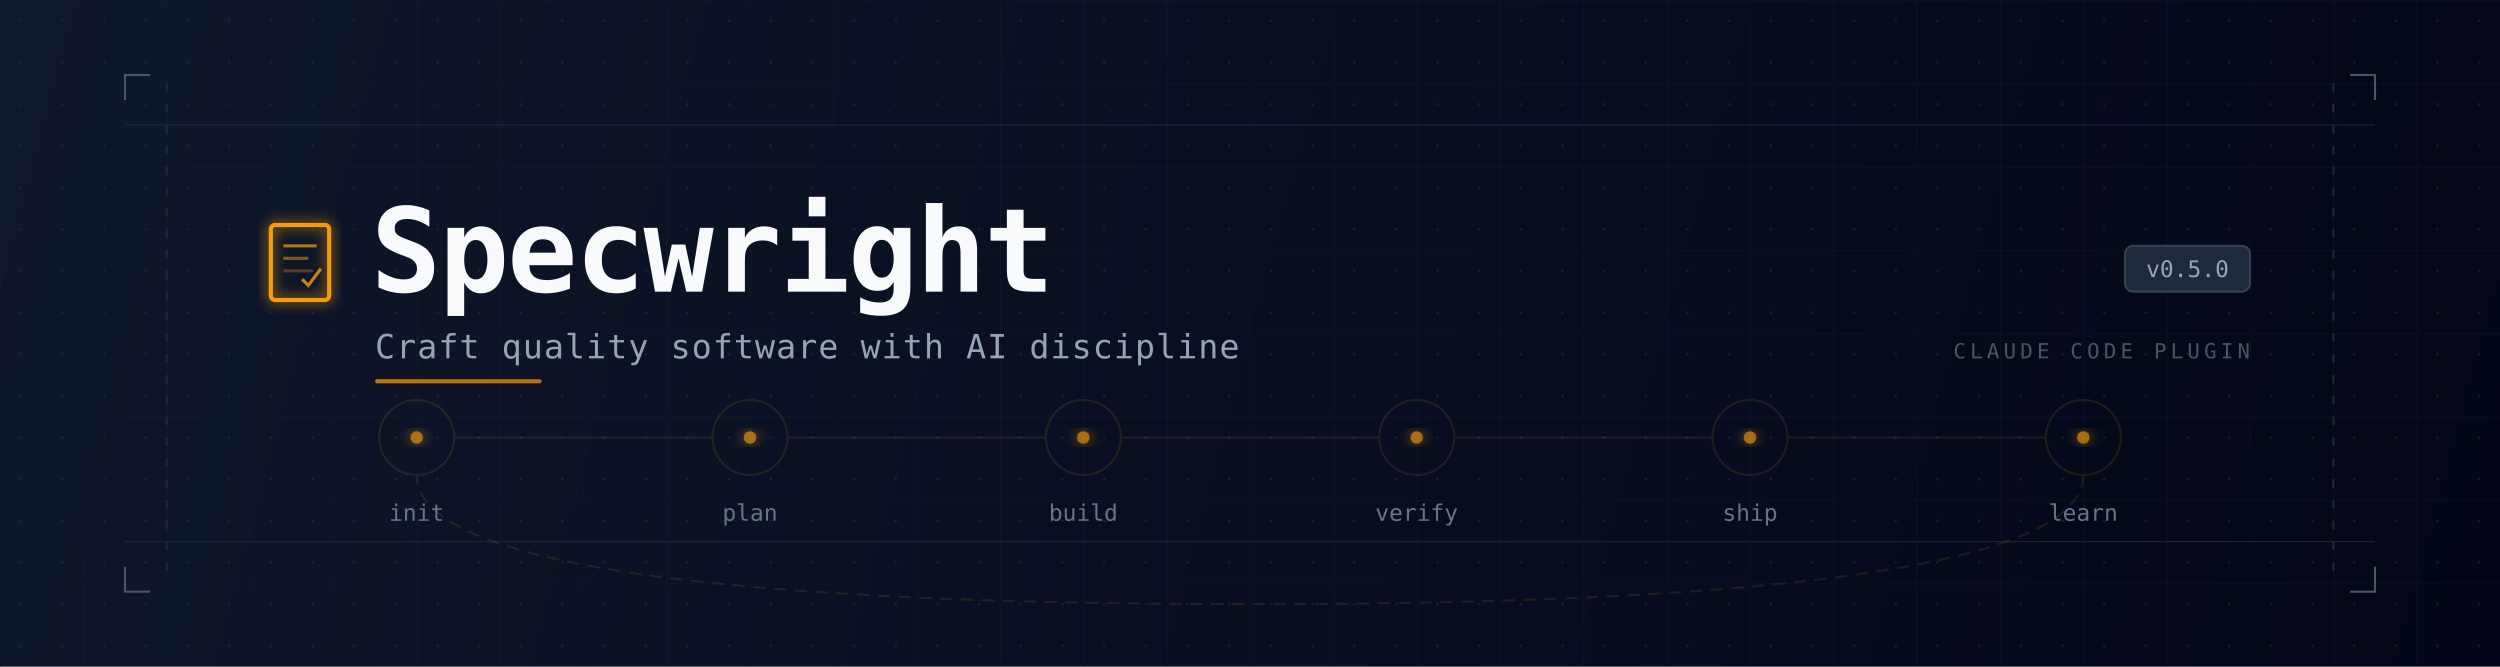
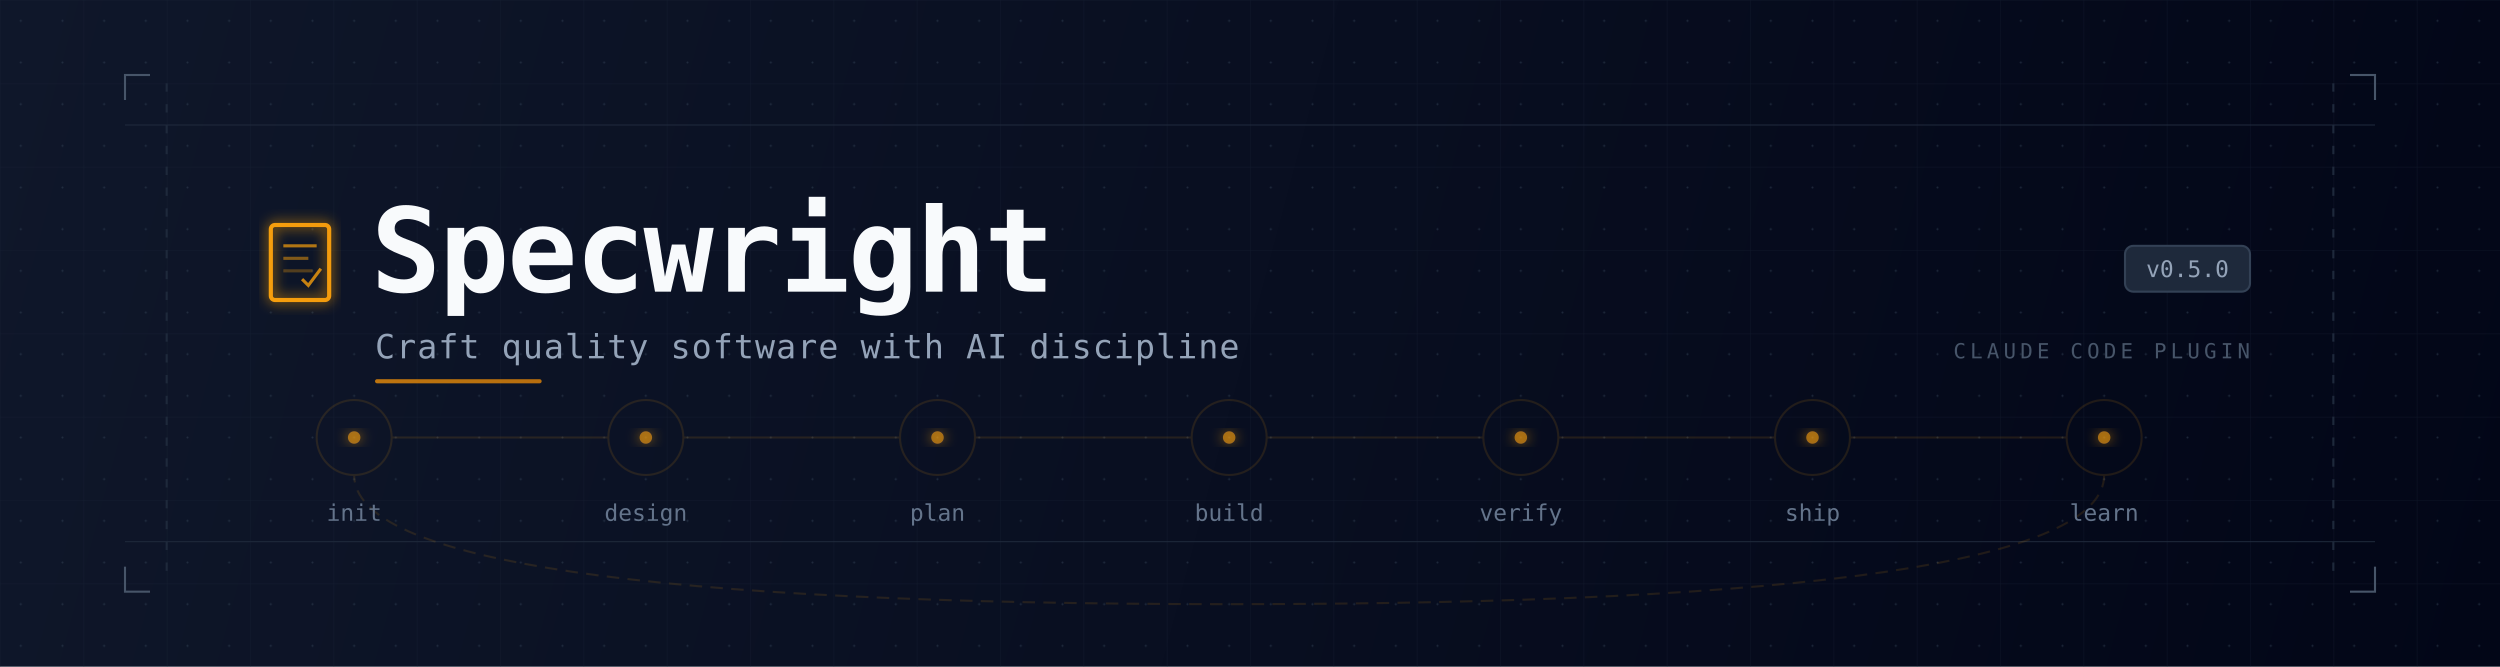
<svg xmlns="http://www.w3.org/2000/svg" viewBox="0 0 1200 320" fill="none">
  <defs>
    <linearGradient id="bg" x1="0" y1="0" x2="1200" y2="320" gradientUnits="userSpaceOnUse">
      <stop offset="0%" stop-color="#0f172a" />
      <stop offset="100%" stop-color="#020617" />
    </linearGradient>
    <linearGradient id="accent" x1="0" y1="0" x2="400" y2="0" gradientUnits="userSpaceOnUse">
      <stop offset="0%" stop-color="#f59e0b" />
      <stop offset="100%" stop-color="#d97706" />
    </linearGradient>
    <pattern id="grid" width="40" height="40" patternUnits="userSpaceOnUse">
      <path d="M 40 0 L 0 0 0 40" fill="none" stroke="#1e293b" stroke-width="0.5" />
    </pattern>
    <pattern id="dots" width="20" height="20" patternUnits="userSpaceOnUse">
      <circle cx="10" cy="10" r="0.5" fill="#334155" opacity="0.5" />
    </pattern>
    <filter id="glow" x="-20%" y="-20%" width="140%" height="140%">
      <feGaussianBlur stdDeviation="3" result="blur" />
      <feMerge>
        <feMergeNode in="blur" />
        <feMergeNode in="SourceGraphic" />
      </feMerge>
    </filter>
  </defs>
  <rect width="1200" height="320" fill="url(#bg)" />
  <rect width="1200" height="320" fill="url(#grid)" opacity="0.4" />
  <rect width="1200" height="320" fill="url(#dots)" />
  <line x1="80" y1="40" x2="80" y2="280" stroke="#1e293b" stroke-width="1" stroke-dasharray="4 6" />
  <line x1="1120" y1="40" x2="1120" y2="280" stroke="#1e293b" stroke-width="1" stroke-dasharray="4 6" />
  <line x1="60" y1="60" x2="1140" y2="60" stroke="#1e293b" stroke-width="0.5" />
  <line x1="60" y1="260" x2="1140" y2="260" stroke="#1e293b" stroke-width="0.5" />
  <path d="M 60 48 L 60 36 L 72 36" stroke="#475569" stroke-width="1" fill="none" />
  <path d="M 1140 48 L 1140 36 L 1128 36" stroke="#475569" stroke-width="1" fill="none" />
  <path d="M 60 272 L 60 284 L 72 284" stroke="#475569" stroke-width="1" fill="none" />
  <path d="M 1140 272 L 1140 284 L 1128 284" stroke="#475569" stroke-width="1" fill="none" />
  <g opacity="0.12">
-     <circle cx="200" cy="210" r="18" stroke="#f59e0b" stroke-width="1" fill="none" />
-     <circle cx="360" cy="210" r="18" stroke="#f59e0b" stroke-width="1" fill="none" />
-     <circle cx="520" cy="210" r="18" stroke="#f59e0b" stroke-width="1" fill="none" />
-     <circle cx="680" cy="210" r="18" stroke="#f59e0b" stroke-width="1" fill="none" />
-     <circle cx="840" cy="210" r="18" stroke="#f59e0b" stroke-width="1" fill="none" />
-     <circle cx="1000" cy="210" r="18" stroke="#f59e0b" stroke-width="1" fill="none" />
-     <line x1="218" y1="210" x2="342" y2="210" stroke="#f59e0b" stroke-width="1" />
-     <line x1="378" y1="210" x2="502" y2="210" stroke="#f59e0b" stroke-width="1" />
-     <line x1="538" y1="210" x2="662" y2="210" stroke="#f59e0b" stroke-width="1" />
-     <line x1="698" y1="210" x2="822" y2="210" stroke="#f59e0b" stroke-width="1" />
-     <line x1="858" y1="210" x2="982" y2="210" stroke="#f59e0b" stroke-width="1" />
-     <path d="M 1000 228 Q 1000 290 600 290 Q 200 290 200 228" stroke="#f59e0b" stroke-width="1" fill="none" stroke-dasharray="6 4" />
+     <circle cx="170" cy="210" r="18" stroke="#f59e0b" stroke-width="1" fill="none" />
+     <circle cx="310" cy="210" r="18" stroke="#f59e0b" stroke-width="1" fill="none" />
+     <circle cx="450" cy="210" r="18" stroke="#f59e0b" stroke-width="1" fill="none" />
+     <circle cx="590" cy="210" r="18" stroke="#f59e0b" stroke-width="1" fill="none" />
+     <circle cx="730" cy="210" r="18" stroke="#f59e0b" stroke-width="1" fill="none" />
+     <circle cx="870" cy="210" r="18" stroke="#f59e0b" stroke-width="1" fill="none" />
+     <circle cx="1010" cy="210" r="18" stroke="#f59e0b" stroke-width="1" fill="none" />
+     <line x1="188" y1="210" x2="292" y2="210" stroke="#f59e0b" stroke-width="1" />
+     <line x1="328" y1="210" x2="432" y2="210" stroke="#f59e0b" stroke-width="1" />
+     <line x1="468" y1="210" x2="572" y2="210" stroke="#f59e0b" stroke-width="1" />
+     <line x1="608" y1="210" x2="712" y2="210" stroke="#f59e0b" stroke-width="1" />
+     <line x1="748" y1="210" x2="852" y2="210" stroke="#f59e0b" stroke-width="1" />
+     <line x1="888" y1="210" x2="992" y2="210" stroke="#f59e0b" stroke-width="1" />
+     <path d="M 1010 228 Q 1010 290 590 290 Q 170 290 170 228" stroke="#f59e0b" stroke-width="1" fill="none" stroke-dasharray="6 4" />
  </g>
  <g transform="translate(130, 108)">
    <rect x="0" y="0" width="28" height="36" rx="2" stroke="url(#accent)" stroke-width="2" fill="none" filter="url(#glow)" />
    <line x1="6" y1="10" x2="22" y2="10" stroke="#f59e0b" stroke-width="1.5" opacity="0.7" />
    <line x1="6" y1="16" x2="18" y2="16" stroke="#f59e0b" stroke-width="1.5" opacity="0.5" />
    <line x1="6" y1="22" x2="20" y2="22" stroke="#f59e0b" stroke-width="1.5" opacity="0.3" />
    <path d="M 15 26 L 18 29 L 24 21" stroke="#f59e0b" stroke-width="1.5" fill="none" opacity="0.8" />
  </g>
  <text x="178" y="140" font-family="'SF Mono', 'Cascadia Code', 'JetBrains Mono', 'Fira Code', Consolas, monospace" font-size="56" font-weight="700" fill="#f8fafc" letter-spacing="-1">
    Specwright
  </text>
  <text x="180" y="172" font-family="'SF Mono', 'Cascadia Code', 'JetBrains Mono', 'Fira Code', Consolas, monospace" font-size="16" fill="#94a3b8" letter-spacing="0.5">
    Craft quality software with AI discipline
  </text>
  <rect x="180" y="182" width="80" height="2" rx="1" fill="url(#accent)" opacity="0.8" />
  <g font-family="'SF Mono', 'Cascadia Code', 'JetBrains Mono', 'Fira Code', Consolas, monospace" font-size="11" fill="#64748b" text-anchor="middle">
-     <text x="200" y="250">init</text>
-     <text x="360" y="250">plan</text>
-     <text x="520" y="250">build</text>
-     <text x="680" y="250">verify</text>
-     <text x="840" y="250">ship</text>
-     <text x="1000" y="250">learn</text>
+     <text x="170" y="250">init</text>
+     <text x="310" y="250">design</text>
+     <text x="450" y="250">plan</text>
+     <text x="590" y="250">build</text>
+     <text x="730" y="250">verify</text>
+     <text x="870" y="250">ship</text>
+     <text x="1010" y="250">learn</text>
  </g>
  <g filter="url(#glow)">
-     <circle cx="200" cy="210" r="3" fill="#f59e0b" opacity="0.6" />
-     <circle cx="360" cy="210" r="3" fill="#f59e0b" opacity="0.6" />
-     <circle cx="520" cy="210" r="3" fill="#f59e0b" opacity="0.6" />
-     <circle cx="680" cy="210" r="3" fill="#f59e0b" opacity="0.6" />
-     <circle cx="840" cy="210" r="3" fill="#f59e0b" opacity="0.6" />
-     <circle cx="1000" cy="210" r="3" fill="#f59e0b" opacity="0.6" />
+     <circle cx="170" cy="210" r="3" fill="#f59e0b" opacity="0.6" />
+     <circle cx="310" cy="210" r="3" fill="#f59e0b" opacity="0.6" />
+     <circle cx="450" cy="210" r="3" fill="#f59e0b" opacity="0.6" />
+     <circle cx="590" cy="210" r="3" fill="#f59e0b" opacity="0.6" />
+     <circle cx="730" cy="210" r="3" fill="#f59e0b" opacity="0.6" />
+     <circle cx="870" cy="210" r="3" fill="#f59e0b" opacity="0.6" />
+     <circle cx="1010" cy="210" r="3" fill="#f59e0b" opacity="0.6" />
  </g>
  <g transform="translate(1020, 118)">
    <rect x="0" y="0" width="60" height="22" rx="4" fill="#1e293b" stroke="#334155" stroke-width="1" />
    <text x="30" y="15" font-family="'SF Mono', 'Cascadia Code', 'JetBrains Mono', 'Fira Code', Consolas, monospace" font-size="11" fill="#94a3b8" text-anchor="middle">v0.5.0</text>
  </g>
  <text x="1080" y="172" font-family="'SF Mono', 'Cascadia Code', 'JetBrains Mono', 'Fira Code', Consolas, monospace" font-size="10" fill="#475569" text-anchor="end" letter-spacing="2">
    CLAUDE CODE PLUGIN
  </text>
</svg>
